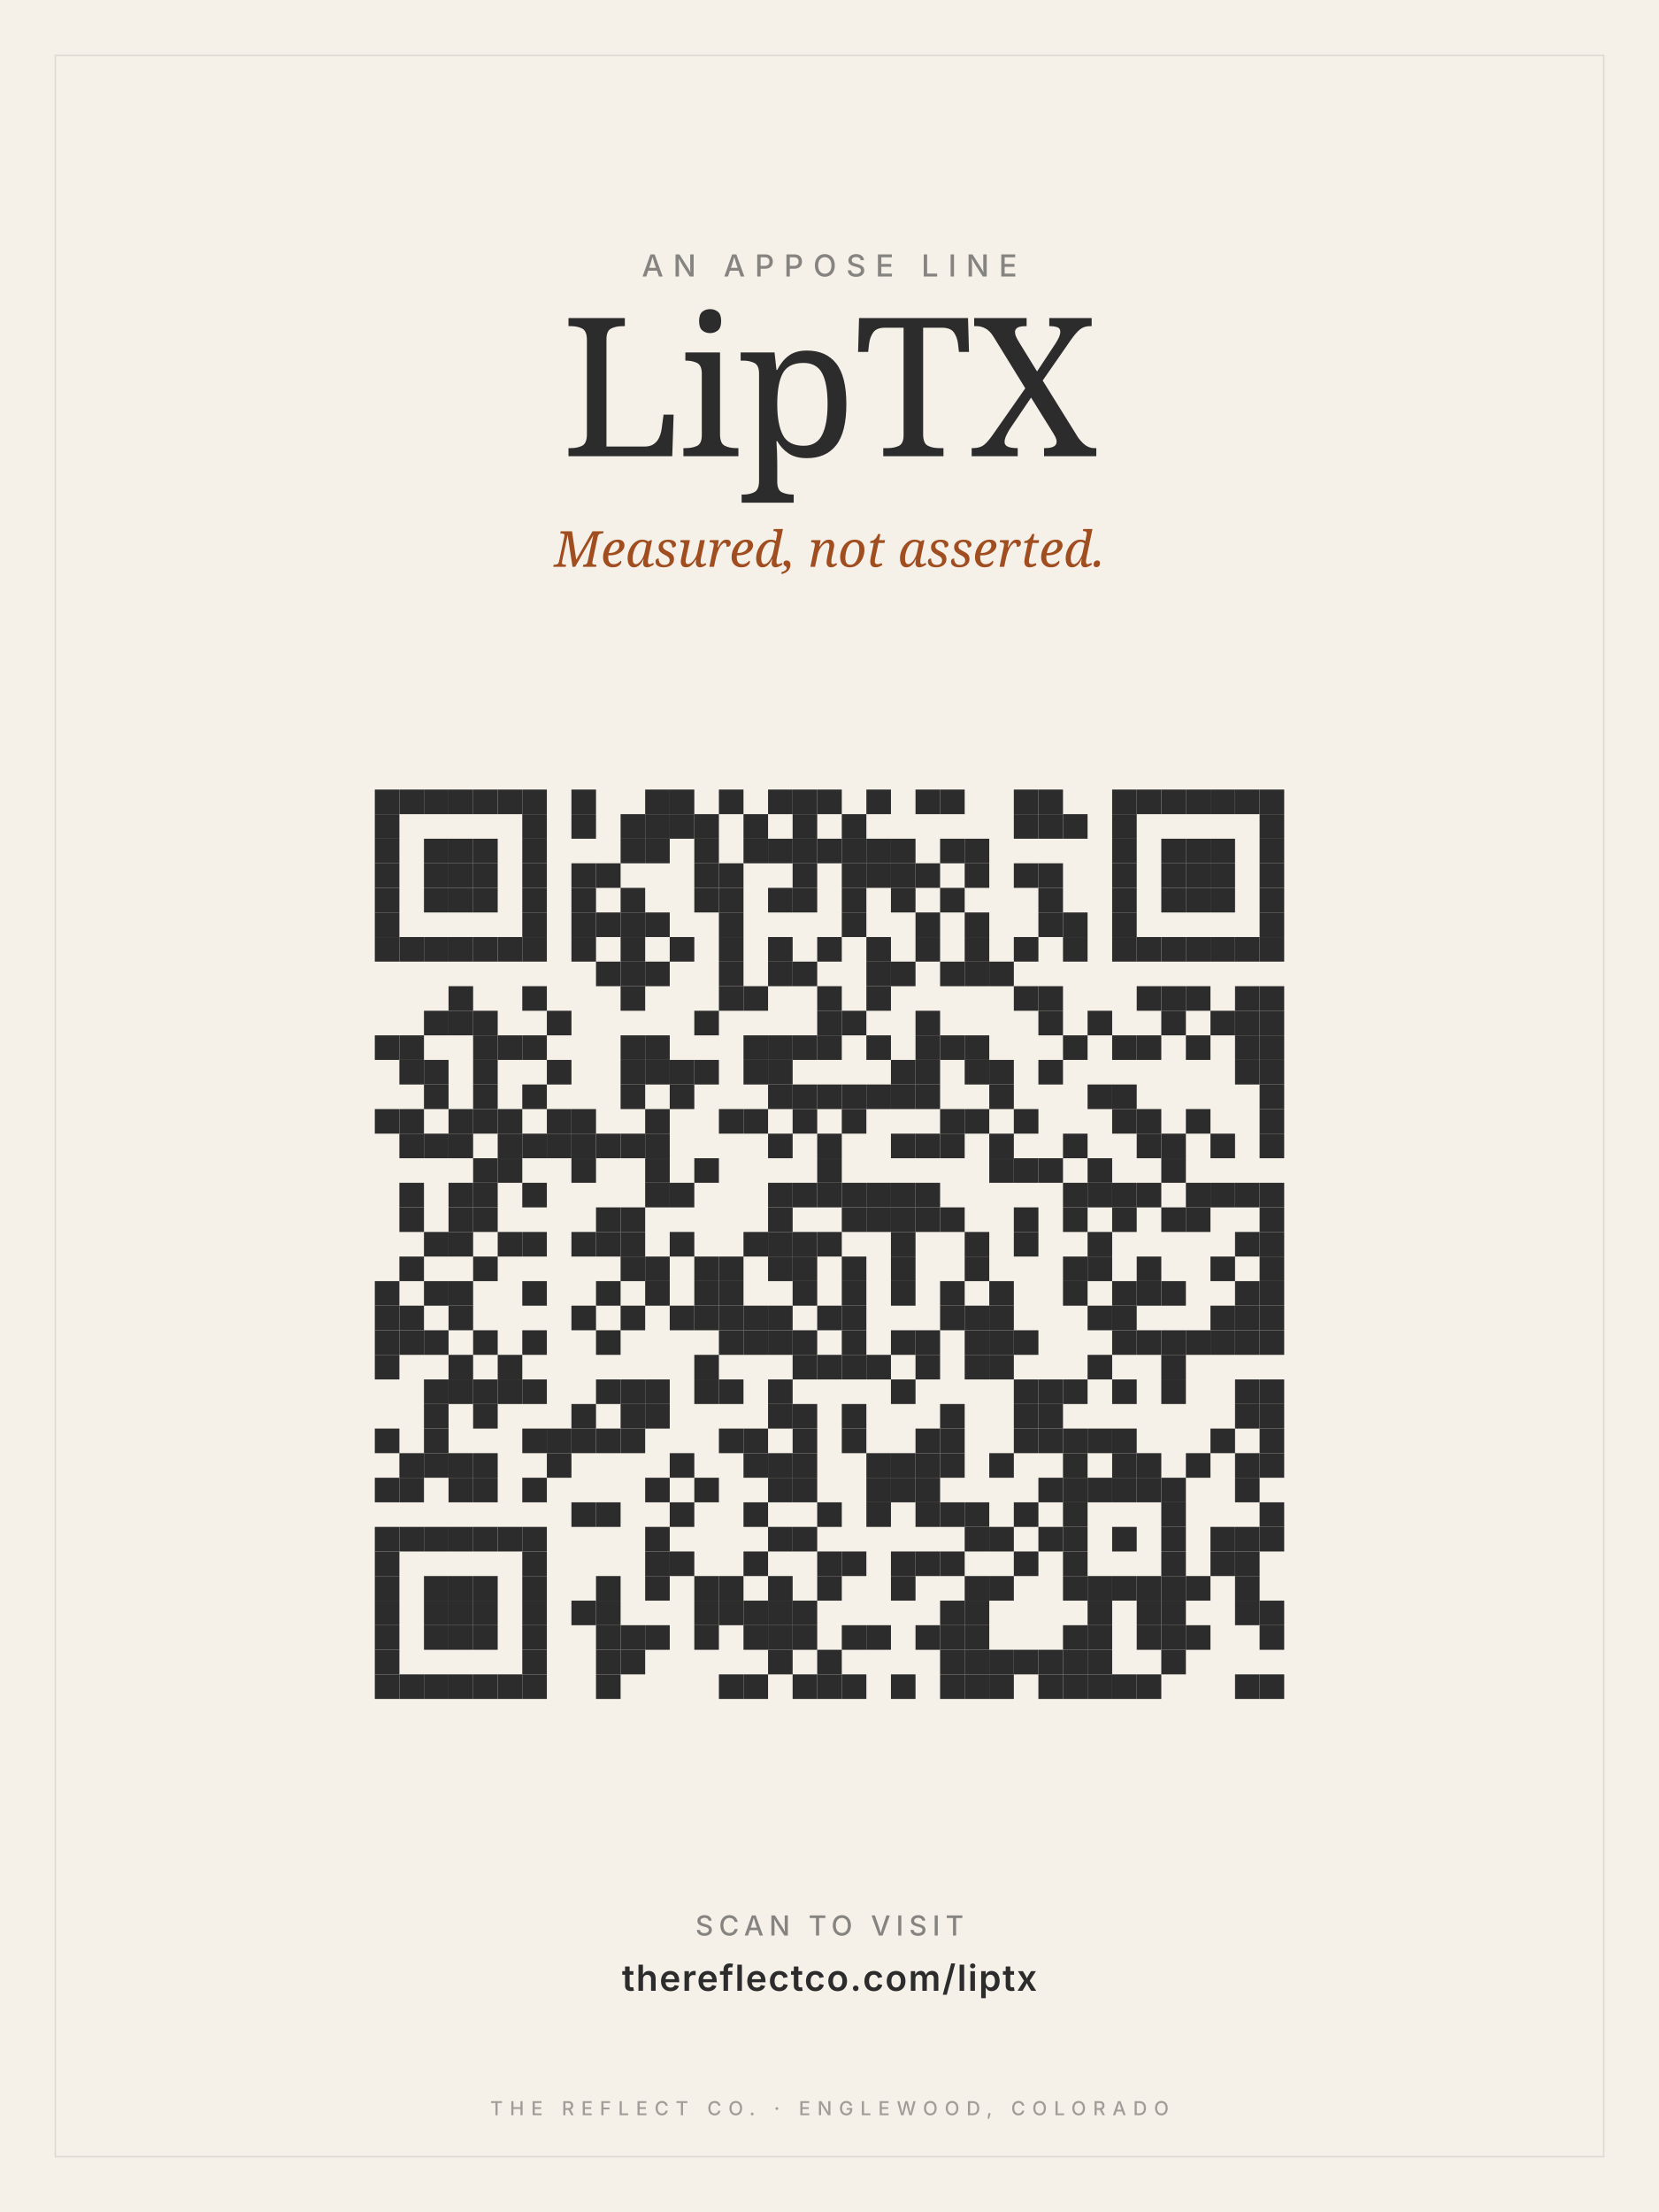
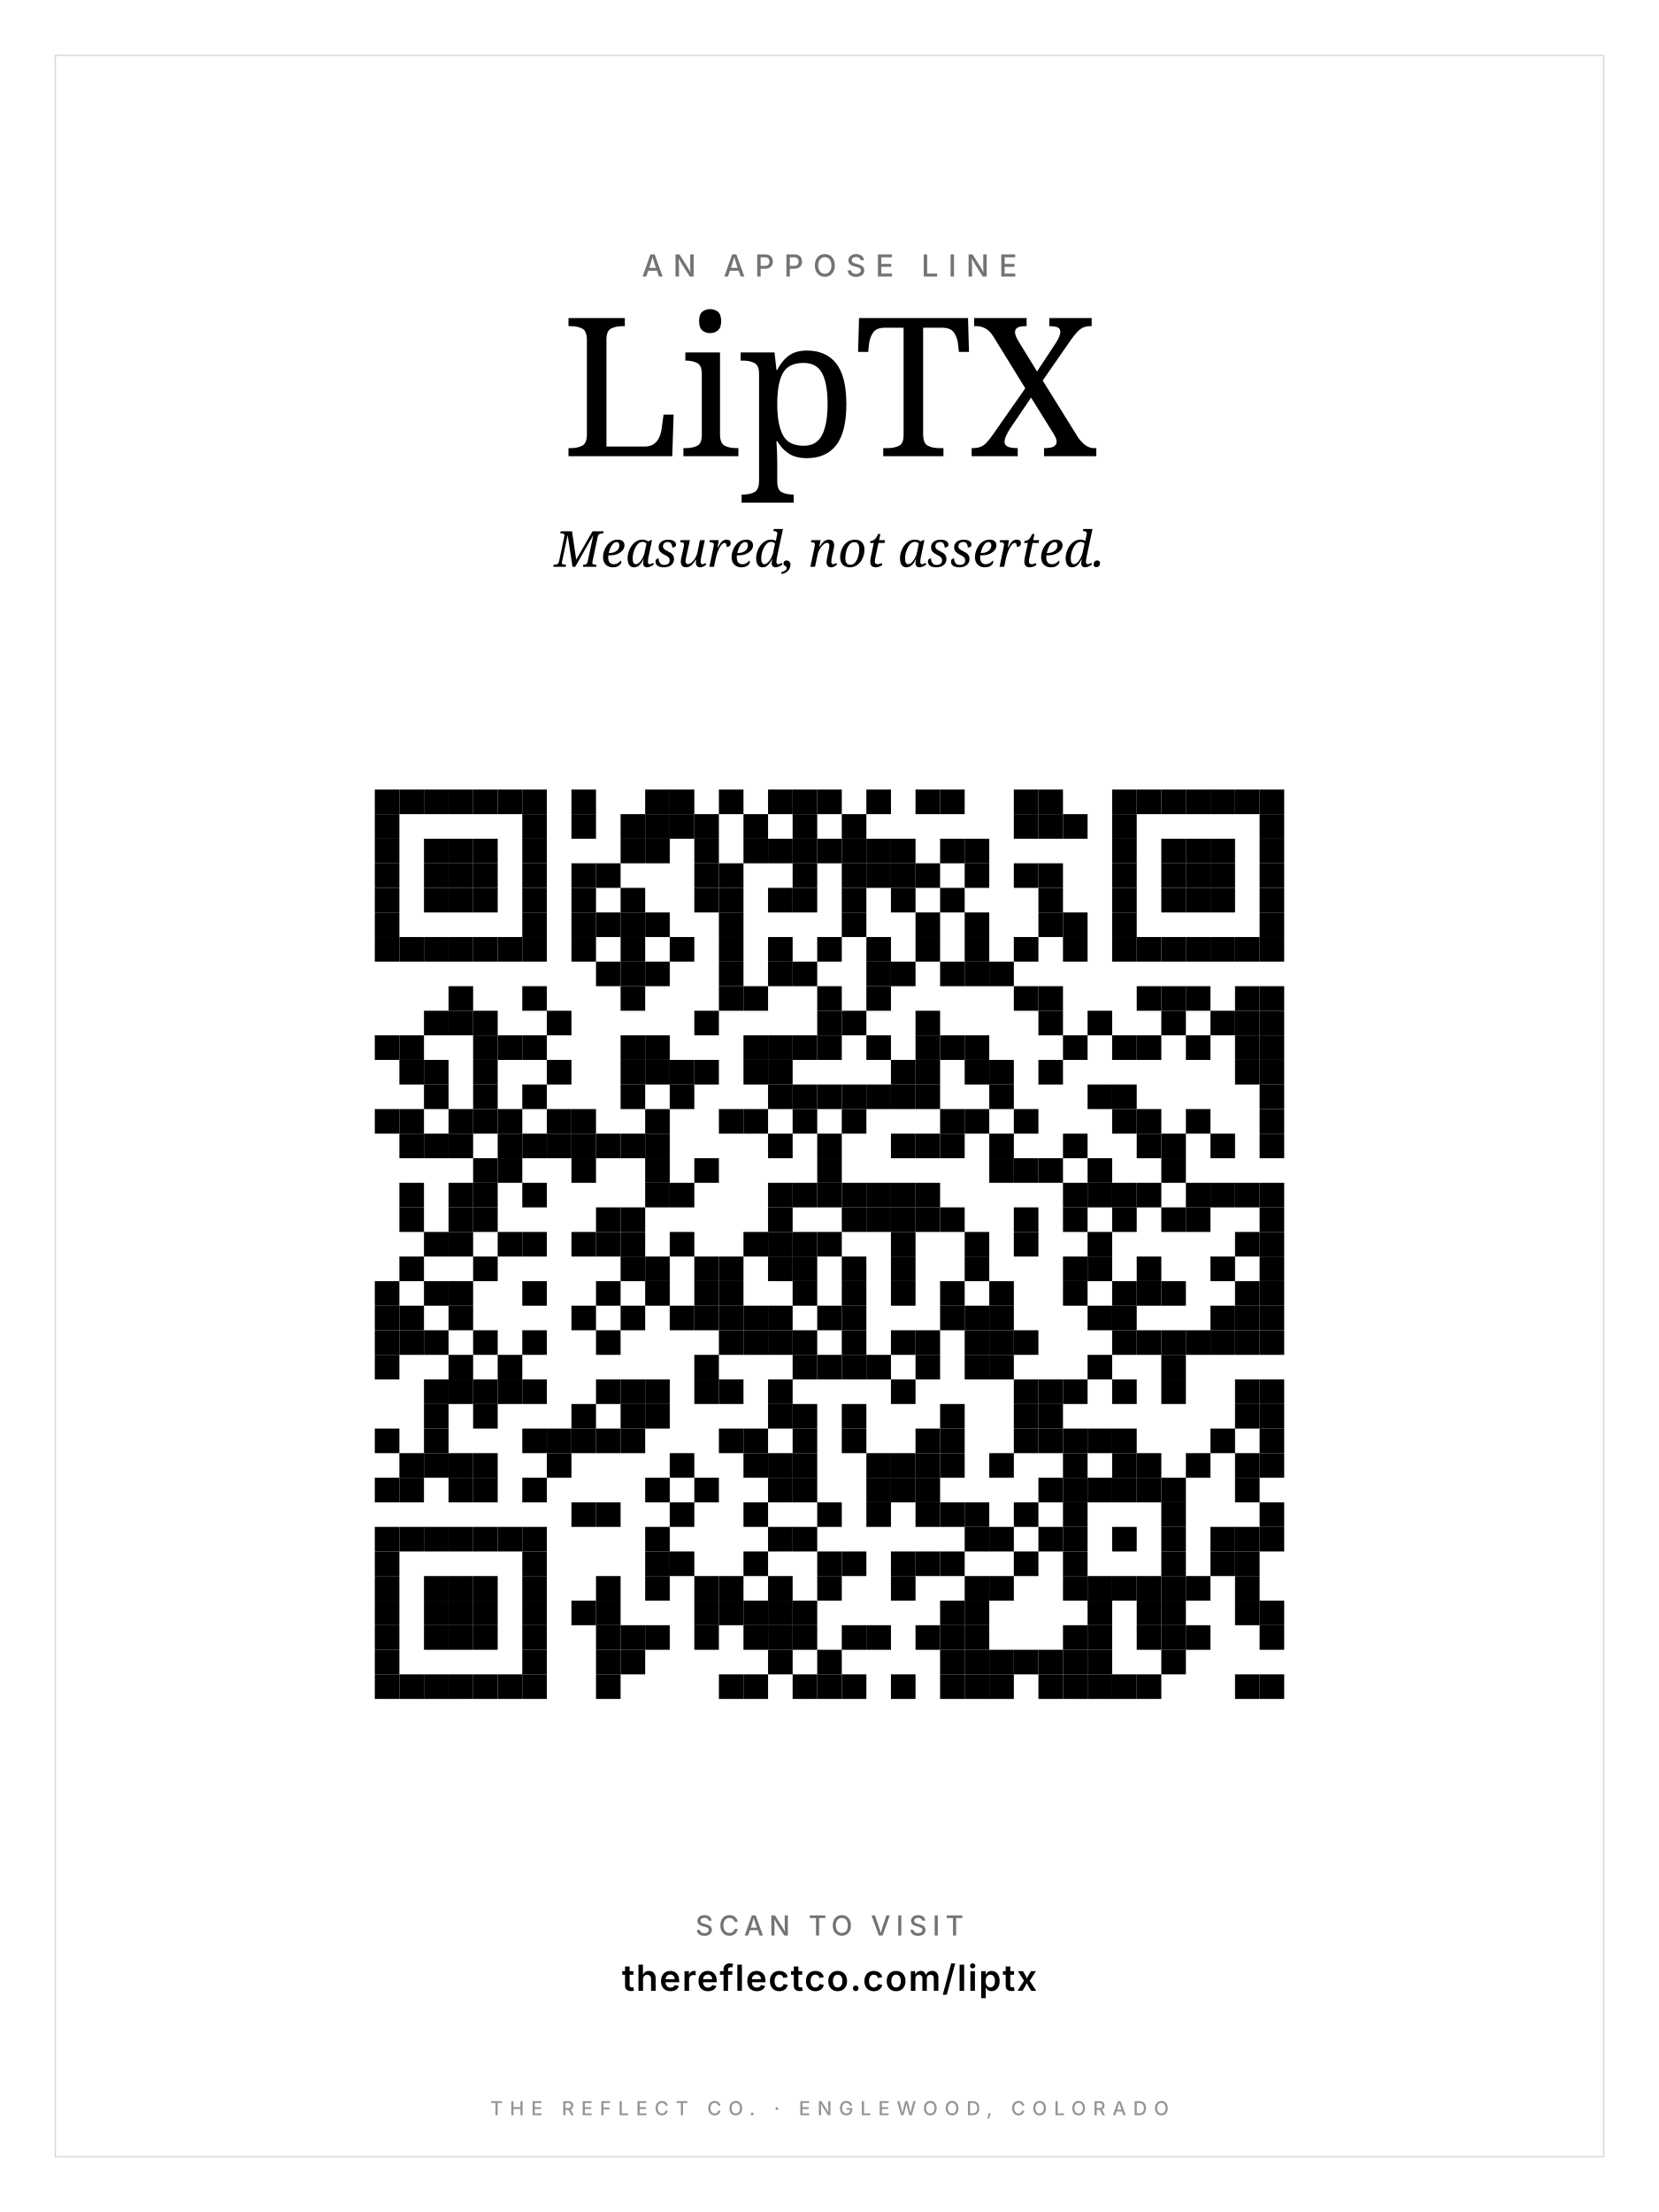
<svg xmlns="http://www.w3.org/2000/svg" viewBox="0 0 1200 1600" width="1200" height="1600">
-   <rect width="1200" height="1600" fill="#f5f0e8" />
-   <rect x="40" y="40" width="1120" height="1520" fill="none" stroke="rgba(44,44,44,0.12)" stroke-width="1" />
-   <text x="600" y="200" fill="rgba(44,44,44,0.55)" font-family="Inter, Helvetica, Arial, sans-serif" font-size="22" font-weight="500" letter-spacing="7" text-anchor="middle">
+   <rect width="1200" height="1600" fill="#ffffff" />
+   <rect x="40" y="40" width="1120" height="1520" fill="none" stroke="rgba(0,0,0,0.15)" stroke-width="1" />
+   <text x="600" y="200" fill="rgba(0,0,0,0.55)" font-family="Inter, Helvetica, Arial, sans-serif" font-size="22" font-weight="500" letter-spacing="7" text-anchor="middle">
    AN APPOSE LINE
  </text>
-   <text x="600" y="330" fill="#2c2c2c" font-family="Cormorant Garamond, Georgia, serif" font-size="140" font-weight="500" letter-spacing="-2" text-anchor="middle">
+   <text x="600" y="330" fill="#000000" font-family="Cormorant Garamond, Georgia, serif" font-size="140" font-weight="500" letter-spacing="-2" text-anchor="middle">
    LipTX
  </text>
-   <text x="600" y="410" fill="#a04d20" font-family="Cormorant Garamond, Georgia, serif" font-size="36" font-style="italic" text-anchor="middle">
+   <text x="600" y="410" fill="#000000" font-family="Cormorant Garamond, Georgia, serif" font-size="36" font-style="italic" text-anchor="middle">
    Measured, not asserted.
  </text>
-   <rect x="200" y="500" width="800" height="800" fill="#f5f0e8" />
-   <g fill="#2c2c2c">
+   <rect x="200" y="500" width="800" height="800" fill="#ffffff" />
+   <g fill="#000000">
    <rect x="271.11" y="571.11" width="17.78" height="17.78" />
    <rect x="288.89" y="571.11" width="17.78" height="17.78" />
    <rect x="306.67" y="571.11" width="17.78" height="17.78" />
    <rect x="324.44" y="571.11" width="17.78" height="17.78" />
    <rect x="342.22" y="571.11" width="17.78" height="17.78" />
    <rect x="360.00" y="571.11" width="17.78" height="17.78" />
    <rect x="377.78" y="571.11" width="17.78" height="17.78" />
    <rect x="413.33" y="571.11" width="17.78" height="17.78" />
    <rect x="466.67" y="571.11" width="17.78" height="17.78" />
    <rect x="484.44" y="571.11" width="17.78" height="17.78" />
    <rect x="520.00" y="571.11" width="17.78" height="17.78" />
    <rect x="555.56" y="571.11" width="17.78" height="17.78" />
    <rect x="573.33" y="571.11" width="17.78" height="17.78" />
    <rect x="591.11" y="571.11" width="17.78" height="17.78" />
    <rect x="626.67" y="571.11" width="17.78" height="17.78" />
    <rect x="662.22" y="571.11" width="17.78" height="17.78" />
    <rect x="680.00" y="571.11" width="17.78" height="17.78" />
    <rect x="733.33" y="571.11" width="17.78" height="17.78" />
    <rect x="751.11" y="571.11" width="17.78" height="17.78" />
    <rect x="804.44" y="571.11" width="17.78" height="17.78" />
    <rect x="822.22" y="571.11" width="17.78" height="17.78" />
    <rect x="840.00" y="571.11" width="17.78" height="17.78" />
    <rect x="857.78" y="571.11" width="17.78" height="17.78" />
    <rect x="875.56" y="571.11" width="17.78" height="17.78" />
    <rect x="893.33" y="571.11" width="17.78" height="17.78" />
    <rect x="911.11" y="571.11" width="17.78" height="17.78" />
    <rect x="271.11" y="588.89" width="17.78" height="17.78" />
    <rect x="377.78" y="588.89" width="17.78" height="17.78" />
    <rect x="413.33" y="588.89" width="17.78" height="17.78" />
    <rect x="448.89" y="588.89" width="17.78" height="17.78" />
    <rect x="466.67" y="588.89" width="17.78" height="17.78" />
    <rect x="484.44" y="588.89" width="17.78" height="17.78" />
    <rect x="502.22" y="588.89" width="17.78" height="17.78" />
    <rect x="537.78" y="588.89" width="17.78" height="17.78" />
    <rect x="573.33" y="588.89" width="17.78" height="17.78" />
    <rect x="608.89" y="588.89" width="17.78" height="17.78" />
    <rect x="733.33" y="588.89" width="17.78" height="17.78" />
    <rect x="751.11" y="588.89" width="17.78" height="17.78" />
    <rect x="768.89" y="588.89" width="17.78" height="17.78" />
    <rect x="804.44" y="588.89" width="17.78" height="17.78" />
    <rect x="911.11" y="588.89" width="17.78" height="17.78" />
    <rect x="271.11" y="606.67" width="17.78" height="17.78" />
    <rect x="306.67" y="606.67" width="17.78" height="17.78" />
    <rect x="324.44" y="606.67" width="17.78" height="17.78" />
    <rect x="342.22" y="606.67" width="17.78" height="17.78" />
    <rect x="377.78" y="606.67" width="17.78" height="17.78" />
    <rect x="448.89" y="606.67" width="17.78" height="17.78" />
    <rect x="466.67" y="606.67" width="17.78" height="17.78" />
    <rect x="502.22" y="606.67" width="17.78" height="17.78" />
    <rect x="537.78" y="606.67" width="17.78" height="17.78" />
    <rect x="555.56" y="606.67" width="17.78" height="17.78" />
    <rect x="573.33" y="606.67" width="17.78" height="17.78" />
    <rect x="591.11" y="606.67" width="17.78" height="17.78" />
    <rect x="608.89" y="606.67" width="17.78" height="17.78" />
    <rect x="626.67" y="606.67" width="17.78" height="17.78" />
    <rect x="644.44" y="606.67" width="17.78" height="17.78" />
    <rect x="680.00" y="606.67" width="17.78" height="17.78" />
    <rect x="697.78" y="606.67" width="17.78" height="17.78" />
    <rect x="804.44" y="606.67" width="17.78" height="17.78" />
    <rect x="840.00" y="606.67" width="17.78" height="17.78" />
    <rect x="857.78" y="606.67" width="17.78" height="17.78" />
    <rect x="875.56" y="606.67" width="17.78" height="17.78" />
    <rect x="911.11" y="606.67" width="17.78" height="17.78" />
    <rect x="271.11" y="624.44" width="17.78" height="17.78" />
    <rect x="306.67" y="624.44" width="17.78" height="17.78" />
    <rect x="324.44" y="624.44" width="17.78" height="17.78" />
    <rect x="342.22" y="624.44" width="17.78" height="17.78" />
    <rect x="377.78" y="624.44" width="17.78" height="17.78" />
    <rect x="413.33" y="624.44" width="17.78" height="17.78" />
    <rect x="431.11" y="624.44" width="17.78" height="17.78" />
    <rect x="502.22" y="624.44" width="17.78" height="17.78" />
    <rect x="520.00" y="624.44" width="17.78" height="17.78" />
    <rect x="573.33" y="624.44" width="17.78" height="17.78" />
    <rect x="608.89" y="624.44" width="17.78" height="17.78" />
    <rect x="626.67" y="624.44" width="17.78" height="17.78" />
    <rect x="644.44" y="624.44" width="17.78" height="17.78" />
    <rect x="662.22" y="624.44" width="17.78" height="17.78" />
    <rect x="697.78" y="624.44" width="17.78" height="17.78" />
    <rect x="733.33" y="624.44" width="17.78" height="17.78" />
    <rect x="751.11" y="624.44" width="17.78" height="17.78" />
    <rect x="804.44" y="624.44" width="17.78" height="17.78" />
    <rect x="840.00" y="624.44" width="17.78" height="17.78" />
    <rect x="857.78" y="624.44" width="17.78" height="17.78" />
    <rect x="875.56" y="624.44" width="17.78" height="17.78" />
    <rect x="911.11" y="624.44" width="17.78" height="17.78" />
    <rect x="271.11" y="642.22" width="17.78" height="17.78" />
    <rect x="306.67" y="642.22" width="17.78" height="17.78" />
    <rect x="324.44" y="642.22" width="17.78" height="17.78" />
    <rect x="342.22" y="642.22" width="17.78" height="17.78" />
    <rect x="377.78" y="642.22" width="17.78" height="17.78" />
    <rect x="413.33" y="642.22" width="17.78" height="17.78" />
    <rect x="448.89" y="642.22" width="17.78" height="17.78" />
    <rect x="502.22" y="642.22" width="17.78" height="17.78" />
    <rect x="520.00" y="642.22" width="17.78" height="17.78" />
    <rect x="555.56" y="642.22" width="17.78" height="17.78" />
    <rect x="573.33" y="642.22" width="17.78" height="17.78" />
    <rect x="608.89" y="642.22" width="17.78" height="17.78" />
    <rect x="644.44" y="642.22" width="17.78" height="17.78" />
    <rect x="680.00" y="642.22" width="17.78" height="17.78" />
    <rect x="751.11" y="642.22" width="17.78" height="17.78" />
    <rect x="804.44" y="642.22" width="17.78" height="17.78" />
    <rect x="840.00" y="642.22" width="17.78" height="17.78" />
    <rect x="857.78" y="642.22" width="17.78" height="17.78" />
    <rect x="875.56" y="642.22" width="17.78" height="17.78" />
    <rect x="911.11" y="642.22" width="17.78" height="17.78" />
    <rect x="271.11" y="660.00" width="17.78" height="17.78" />
    <rect x="377.78" y="660.00" width="17.78" height="17.78" />
    <rect x="413.33" y="660.00" width="17.78" height="17.78" />
    <rect x="431.11" y="660.00" width="17.78" height="17.78" />
    <rect x="448.89" y="660.00" width="17.78" height="17.78" />
    <rect x="466.67" y="660.00" width="17.78" height="17.78" />
    <rect x="520.00" y="660.00" width="17.78" height="17.78" />
    <rect x="608.89" y="660.00" width="17.78" height="17.78" />
    <rect x="662.22" y="660.00" width="17.78" height="17.78" />
    <rect x="697.78" y="660.00" width="17.78" height="17.78" />
    <rect x="751.11" y="660.00" width="17.78" height="17.78" />
    <rect x="768.89" y="660.00" width="17.78" height="17.78" />
    <rect x="804.44" y="660.00" width="17.78" height="17.78" />
    <rect x="911.11" y="660.00" width="17.78" height="17.78" />
    <rect x="271.11" y="677.78" width="17.78" height="17.78" />
    <rect x="288.89" y="677.78" width="17.78" height="17.78" />
    <rect x="306.67" y="677.78" width="17.78" height="17.78" />
    <rect x="324.44" y="677.78" width="17.78" height="17.78" />
    <rect x="342.22" y="677.78" width="17.78" height="17.78" />
    <rect x="360.00" y="677.78" width="17.78" height="17.78" />
    <rect x="377.78" y="677.78" width="17.78" height="17.78" />
    <rect x="413.33" y="677.78" width="17.78" height="17.78" />
    <rect x="448.89" y="677.78" width="17.78" height="17.78" />
    <rect x="484.44" y="677.78" width="17.78" height="17.78" />
    <rect x="520.00" y="677.78" width="17.78" height="17.78" />
    <rect x="555.56" y="677.78" width="17.78" height="17.78" />
    <rect x="591.11" y="677.78" width="17.78" height="17.78" />
    <rect x="626.67" y="677.78" width="17.78" height="17.78" />
    <rect x="662.22" y="677.78" width="17.78" height="17.78" />
    <rect x="697.78" y="677.78" width="17.78" height="17.78" />
    <rect x="733.33" y="677.78" width="17.78" height="17.78" />
    <rect x="768.89" y="677.78" width="17.78" height="17.78" />
    <rect x="804.44" y="677.78" width="17.78" height="17.78" />
    <rect x="822.22" y="677.78" width="17.78" height="17.78" />
    <rect x="840.00" y="677.78" width="17.78" height="17.78" />
    <rect x="857.78" y="677.78" width="17.78" height="17.78" />
    <rect x="875.56" y="677.78" width="17.78" height="17.78" />
    <rect x="893.33" y="677.78" width="17.78" height="17.78" />
    <rect x="911.11" y="677.78" width="17.78" height="17.78" />
    <rect x="431.11" y="695.56" width="17.78" height="17.78" />
    <rect x="448.89" y="695.56" width="17.78" height="17.78" />
    <rect x="466.67" y="695.56" width="17.78" height="17.78" />
    <rect x="520.00" y="695.56" width="17.78" height="17.78" />
    <rect x="555.56" y="695.56" width="17.78" height="17.78" />
    <rect x="573.33" y="695.56" width="17.78" height="17.78" />
    <rect x="626.67" y="695.56" width="17.78" height="17.78" />
    <rect x="644.44" y="695.56" width="17.78" height="17.78" />
    <rect x="680.00" y="695.56" width="17.78" height="17.78" />
    <rect x="697.78" y="695.56" width="17.78" height="17.78" />
    <rect x="715.56" y="695.56" width="17.78" height="17.78" />
    <rect x="324.44" y="713.33" width="17.78" height="17.78" />
    <rect x="377.78" y="713.33" width="17.78" height="17.78" />
    <rect x="448.89" y="713.33" width="17.78" height="17.78" />
    <rect x="520.00" y="713.33" width="17.78" height="17.78" />
    <rect x="537.78" y="713.33" width="17.78" height="17.78" />
    <rect x="591.11" y="713.33" width="17.78" height="17.78" />
    <rect x="626.67" y="713.33" width="17.78" height="17.78" />
    <rect x="733.33" y="713.33" width="17.78" height="17.78" />
    <rect x="751.11" y="713.33" width="17.78" height="17.78" />
    <rect x="822.22" y="713.33" width="17.78" height="17.78" />
    <rect x="840.00" y="713.33" width="17.78" height="17.78" />
    <rect x="857.78" y="713.33" width="17.78" height="17.78" />
    <rect x="893.33" y="713.33" width="17.78" height="17.78" />
    <rect x="911.11" y="713.33" width="17.78" height="17.78" />
    <rect x="306.67" y="731.11" width="17.78" height="17.78" />
    <rect x="324.44" y="731.11" width="17.78" height="17.78" />
    <rect x="342.22" y="731.11" width="17.78" height="17.78" />
    <rect x="395.56" y="731.11" width="17.78" height="17.78" />
    <rect x="502.22" y="731.11" width="17.78" height="17.78" />
    <rect x="591.11" y="731.11" width="17.78" height="17.78" />
    <rect x="608.89" y="731.11" width="17.78" height="17.78" />
    <rect x="662.22" y="731.11" width="17.78" height="17.78" />
    <rect x="751.11" y="731.11" width="17.78" height="17.78" />
    <rect x="786.67" y="731.11" width="17.78" height="17.78" />
    <rect x="840.00" y="731.11" width="17.78" height="17.78" />
    <rect x="875.56" y="731.11" width="17.78" height="17.78" />
    <rect x="893.33" y="731.11" width="17.78" height="17.78" />
    <rect x="911.11" y="731.11" width="17.78" height="17.78" />
    <rect x="271.11" y="748.89" width="17.78" height="17.78" />
    <rect x="288.89" y="748.89" width="17.78" height="17.78" />
    <rect x="342.22" y="748.89" width="17.78" height="17.78" />
    <rect x="360.00" y="748.89" width="17.78" height="17.78" />
    <rect x="377.78" y="748.89" width="17.78" height="17.78" />
    <rect x="448.89" y="748.89" width="17.78" height="17.78" />
    <rect x="466.67" y="748.89" width="17.78" height="17.78" />
    <rect x="537.78" y="748.89" width="17.78" height="17.78" />
    <rect x="555.56" y="748.89" width="17.78" height="17.78" />
    <rect x="573.33" y="748.89" width="17.78" height="17.78" />
    <rect x="591.11" y="748.89" width="17.78" height="17.78" />
    <rect x="626.67" y="748.89" width="17.78" height="17.78" />
    <rect x="662.22" y="748.89" width="17.78" height="17.78" />
    <rect x="680.00" y="748.89" width="17.78" height="17.78" />
    <rect x="697.78" y="748.89" width="17.78" height="17.78" />
    <rect x="768.89" y="748.89" width="17.78" height="17.78" />
    <rect x="804.44" y="748.89" width="17.78" height="17.78" />
    <rect x="822.22" y="748.89" width="17.78" height="17.78" />
    <rect x="857.78" y="748.89" width="17.78" height="17.78" />
    <rect x="893.33" y="748.89" width="17.78" height="17.78" />
    <rect x="911.11" y="748.89" width="17.78" height="17.78" />
    <rect x="288.89" y="766.67" width="17.78" height="17.78" />
    <rect x="306.67" y="766.67" width="17.78" height="17.78" />
    <rect x="342.22" y="766.67" width="17.78" height="17.78" />
    <rect x="395.56" y="766.67" width="17.78" height="17.78" />
    <rect x="448.89" y="766.67" width="17.78" height="17.78" />
    <rect x="466.67" y="766.67" width="17.78" height="17.78" />
    <rect x="484.44" y="766.67" width="17.78" height="17.78" />
    <rect x="502.22" y="766.67" width="17.78" height="17.78" />
    <rect x="537.78" y="766.67" width="17.78" height="17.78" />
    <rect x="555.56" y="766.67" width="17.78" height="17.78" />
    <rect x="644.44" y="766.67" width="17.78" height="17.78" />
    <rect x="662.22" y="766.67" width="17.78" height="17.78" />
    <rect x="697.78" y="766.67" width="17.78" height="17.78" />
    <rect x="715.56" y="766.67" width="17.78" height="17.78" />
    <rect x="751.11" y="766.67" width="17.78" height="17.78" />
    <rect x="893.33" y="766.67" width="17.78" height="17.78" />
    <rect x="911.11" y="766.67" width="17.78" height="17.78" />
    <rect x="306.67" y="784.44" width="17.78" height="17.78" />
    <rect x="342.22" y="784.44" width="17.78" height="17.78" />
    <rect x="377.78" y="784.44" width="17.78" height="17.78" />
    <rect x="448.89" y="784.44" width="17.78" height="17.78" />
    <rect x="484.44" y="784.44" width="17.78" height="17.78" />
    <rect x="555.56" y="784.44" width="17.78" height="17.78" />
    <rect x="573.33" y="784.44" width="17.78" height="17.78" />
    <rect x="591.11" y="784.44" width="17.78" height="17.78" />
    <rect x="608.89" y="784.44" width="17.78" height="17.78" />
    <rect x="626.67" y="784.44" width="17.78" height="17.78" />
    <rect x="644.44" y="784.44" width="17.78" height="17.78" />
    <rect x="662.22" y="784.44" width="17.78" height="17.78" />
    <rect x="715.56" y="784.44" width="17.78" height="17.78" />
    <rect x="786.67" y="784.44" width="17.78" height="17.78" />
    <rect x="804.44" y="784.44" width="17.78" height="17.78" />
    <rect x="911.11" y="784.44" width="17.78" height="17.78" />
    <rect x="271.11" y="802.22" width="17.78" height="17.78" />
    <rect x="288.89" y="802.22" width="17.78" height="17.78" />
    <rect x="324.44" y="802.22" width="17.78" height="17.78" />
    <rect x="342.22" y="802.22" width="17.78" height="17.78" />
    <rect x="360.00" y="802.22" width="17.78" height="17.78" />
    <rect x="395.56" y="802.22" width="17.78" height="17.78" />
    <rect x="413.33" y="802.22" width="17.78" height="17.78" />
    <rect x="466.67" y="802.22" width="17.78" height="17.78" />
    <rect x="520.00" y="802.22" width="17.78" height="17.78" />
    <rect x="537.78" y="802.22" width="17.78" height="17.78" />
    <rect x="573.33" y="802.22" width="17.78" height="17.78" />
    <rect x="608.89" y="802.22" width="17.78" height="17.78" />
    <rect x="680.00" y="802.22" width="17.78" height="17.78" />
    <rect x="697.78" y="802.22" width="17.78" height="17.78" />
    <rect x="733.33" y="802.22" width="17.78" height="17.78" />
    <rect x="804.44" y="802.22" width="17.78" height="17.78" />
    <rect x="822.22" y="802.22" width="17.78" height="17.78" />
    <rect x="857.78" y="802.22" width="17.78" height="17.78" />
    <rect x="911.11" y="802.22" width="17.78" height="17.78" />
    <rect x="288.89" y="820.00" width="17.78" height="17.78" />
    <rect x="306.67" y="820.00" width="17.78" height="17.78" />
    <rect x="324.44" y="820.00" width="17.78" height="17.78" />
    <rect x="360.00" y="820.00" width="17.78" height="17.78" />
    <rect x="377.78" y="820.00" width="17.78" height="17.78" />
    <rect x="395.56" y="820.00" width="17.78" height="17.78" />
    <rect x="413.33" y="820.00" width="17.78" height="17.78" />
    <rect x="431.11" y="820.00" width="17.78" height="17.78" />
    <rect x="448.89" y="820.00" width="17.78" height="17.78" />
    <rect x="466.67" y="820.00" width="17.78" height="17.78" />
    <rect x="555.56" y="820.00" width="17.78" height="17.78" />
    <rect x="591.11" y="820.00" width="17.78" height="17.78" />
    <rect x="644.44" y="820.00" width="17.78" height="17.78" />
    <rect x="662.22" y="820.00" width="17.78" height="17.78" />
    <rect x="680.00" y="820.00" width="17.78" height="17.78" />
    <rect x="715.56" y="820.00" width="17.78" height="17.78" />
    <rect x="768.89" y="820.00" width="17.78" height="17.78" />
    <rect x="822.22" y="820.00" width="17.78" height="17.78" />
    <rect x="840.00" y="820.00" width="17.78" height="17.78" />
    <rect x="875.56" y="820.00" width="17.78" height="17.78" />
    <rect x="911.11" y="820.00" width="17.78" height="17.78" />
    <rect x="342.22" y="837.78" width="17.78" height="17.78" />
    <rect x="360.00" y="837.78" width="17.78" height="17.78" />
    <rect x="413.33" y="837.78" width="17.78" height="17.78" />
    <rect x="466.67" y="837.78" width="17.78" height="17.78" />
    <rect x="502.22" y="837.78" width="17.78" height="17.78" />
    <rect x="591.11" y="837.78" width="17.78" height="17.78" />
    <rect x="715.56" y="837.78" width="17.78" height="17.78" />
    <rect x="733.33" y="837.78" width="17.78" height="17.78" />
    <rect x="751.11" y="837.78" width="17.78" height="17.78" />
    <rect x="786.67" y="837.78" width="17.78" height="17.78" />
    <rect x="840.00" y="837.78" width="17.78" height="17.78" />
    <rect x="288.89" y="855.56" width="17.78" height="17.78" />
    <rect x="324.44" y="855.56" width="17.78" height="17.78" />
    <rect x="342.22" y="855.56" width="17.78" height="17.78" />
    <rect x="377.78" y="855.56" width="17.78" height="17.78" />
    <rect x="466.67" y="855.56" width="17.78" height="17.78" />
    <rect x="484.44" y="855.56" width="17.78" height="17.78" />
    <rect x="555.56" y="855.56" width="17.78" height="17.78" />
    <rect x="573.33" y="855.56" width="17.78" height="17.78" />
    <rect x="591.11" y="855.56" width="17.78" height="17.78" />
    <rect x="608.89" y="855.56" width="17.78" height="17.78" />
    <rect x="626.67" y="855.56" width="17.78" height="17.78" />
    <rect x="644.44" y="855.56" width="17.78" height="17.78" />
    <rect x="662.22" y="855.56" width="17.78" height="17.78" />
    <rect x="768.89" y="855.56" width="17.78" height="17.78" />
    <rect x="786.67" y="855.56" width="17.78" height="17.78" />
    <rect x="804.44" y="855.56" width="17.78" height="17.78" />
    <rect x="822.22" y="855.56" width="17.78" height="17.78" />
    <rect x="857.78" y="855.56" width="17.78" height="17.78" />
    <rect x="875.56" y="855.56" width="17.78" height="17.78" />
    <rect x="893.33" y="855.56" width="17.78" height="17.78" />
    <rect x="911.11" y="855.56" width="17.78" height="17.78" />
    <rect x="288.89" y="873.33" width="17.78" height="17.78" />
    <rect x="324.44" y="873.33" width="17.78" height="17.78" />
    <rect x="342.22" y="873.33" width="17.78" height="17.78" />
    <rect x="431.11" y="873.33" width="17.78" height="17.78" />
    <rect x="448.89" y="873.33" width="17.78" height="17.78" />
    <rect x="555.56" y="873.33" width="17.78" height="17.78" />
    <rect x="608.89" y="873.33" width="17.78" height="17.78" />
    <rect x="626.67" y="873.33" width="17.78" height="17.78" />
    <rect x="644.44" y="873.33" width="17.78" height="17.78" />
    <rect x="662.22" y="873.33" width="17.78" height="17.78" />
    <rect x="680.00" y="873.33" width="17.78" height="17.78" />
    <rect x="733.33" y="873.33" width="17.78" height="17.78" />
    <rect x="768.89" y="873.33" width="17.78" height="17.78" />
    <rect x="804.44" y="873.33" width="17.78" height="17.78" />
    <rect x="840.00" y="873.33" width="17.78" height="17.78" />
    <rect x="857.78" y="873.33" width="17.78" height="17.78" />
    <rect x="911.11" y="873.33" width="17.78" height="17.78" />
    <rect x="306.67" y="891.11" width="17.78" height="17.78" />
    <rect x="324.44" y="891.11" width="17.78" height="17.78" />
    <rect x="360.00" y="891.11" width="17.78" height="17.78" />
    <rect x="377.78" y="891.11" width="17.78" height="17.78" />
    <rect x="413.33" y="891.11" width="17.78" height="17.78" />
    <rect x="431.11" y="891.11" width="17.78" height="17.78" />
    <rect x="448.89" y="891.11" width="17.78" height="17.78" />
    <rect x="484.44" y="891.11" width="17.78" height="17.78" />
    <rect x="537.78" y="891.11" width="17.78" height="17.78" />
    <rect x="555.56" y="891.11" width="17.78" height="17.78" />
    <rect x="573.33" y="891.11" width="17.78" height="17.78" />
    <rect x="591.11" y="891.11" width="17.78" height="17.78" />
    <rect x="644.44" y="891.11" width="17.78" height="17.78" />
    <rect x="697.78" y="891.11" width="17.78" height="17.78" />
    <rect x="733.33" y="891.11" width="17.78" height="17.78" />
    <rect x="786.67" y="891.11" width="17.78" height="17.78" />
    <rect x="893.33" y="891.11" width="17.78" height="17.78" />
    <rect x="911.11" y="891.11" width="17.78" height="17.78" />
    <rect x="288.89" y="908.89" width="17.78" height="17.78" />
    <rect x="342.22" y="908.89" width="17.78" height="17.78" />
    <rect x="448.89" y="908.89" width="17.78" height="17.78" />
    <rect x="466.67" y="908.89" width="17.78" height="17.78" />
    <rect x="502.22" y="908.89" width="17.78" height="17.78" />
    <rect x="520.00" y="908.89" width="17.78" height="17.78" />
    <rect x="555.56" y="908.89" width="17.78" height="17.78" />
    <rect x="573.33" y="908.89" width="17.78" height="17.78" />
    <rect x="608.89" y="908.89" width="17.78" height="17.78" />
    <rect x="644.44" y="908.89" width="17.78" height="17.78" />
    <rect x="697.78" y="908.89" width="17.78" height="17.78" />
    <rect x="768.89" y="908.89" width="17.78" height="17.78" />
    <rect x="786.67" y="908.89" width="17.78" height="17.78" />
    <rect x="822.22" y="908.89" width="17.78" height="17.78" />
    <rect x="875.56" y="908.89" width="17.78" height="17.78" />
    <rect x="911.11" y="908.89" width="17.78" height="17.78" />
    <rect x="271.11" y="926.67" width="17.78" height="17.78" />
    <rect x="306.67" y="926.67" width="17.78" height="17.78" />
    <rect x="324.44" y="926.67" width="17.78" height="17.78" />
    <rect x="377.78" y="926.67" width="17.78" height="17.78" />
    <rect x="431.11" y="926.67" width="17.78" height="17.78" />
    <rect x="466.67" y="926.67" width="17.78" height="17.78" />
    <rect x="502.22" y="926.67" width="17.78" height="17.78" />
    <rect x="520.00" y="926.67" width="17.78" height="17.78" />
    <rect x="573.33" y="926.67" width="17.78" height="17.78" />
    <rect x="608.89" y="926.67" width="17.78" height="17.78" />
    <rect x="644.44" y="926.67" width="17.78" height="17.78" />
    <rect x="680.00" y="926.67" width="17.78" height="17.78" />
    <rect x="715.56" y="926.67" width="17.78" height="17.78" />
    <rect x="768.89" y="926.67" width="17.78" height="17.78" />
    <rect x="804.44" y="926.67" width="17.78" height="17.78" />
    <rect x="822.22" y="926.67" width="17.78" height="17.78" />
    <rect x="840.00" y="926.67" width="17.78" height="17.78" />
    <rect x="893.33" y="926.67" width="17.78" height="17.78" />
    <rect x="911.11" y="926.67" width="17.78" height="17.78" />
    <rect x="271.11" y="944.44" width="17.78" height="17.78" />
    <rect x="288.89" y="944.44" width="17.78" height="17.78" />
    <rect x="324.44" y="944.44" width="17.78" height="17.78" />
    <rect x="413.33" y="944.44" width="17.78" height="17.78" />
    <rect x="448.89" y="944.44" width="17.78" height="17.78" />
    <rect x="484.44" y="944.44" width="17.78" height="17.78" />
    <rect x="502.22" y="944.44" width="17.78" height="17.78" />
    <rect x="520.00" y="944.44" width="17.78" height="17.78" />
    <rect x="537.78" y="944.44" width="17.78" height="17.78" />
    <rect x="555.56" y="944.44" width="17.78" height="17.78" />
    <rect x="591.11" y="944.44" width="17.78" height="17.78" />
    <rect x="608.89" y="944.44" width="17.78" height="17.78" />
    <rect x="680.00" y="944.44" width="17.78" height="17.78" />
    <rect x="697.78" y="944.44" width="17.78" height="17.78" />
    <rect x="715.56" y="944.44" width="17.78" height="17.78" />
    <rect x="786.67" y="944.44" width="17.78" height="17.78" />
    <rect x="804.44" y="944.44" width="17.78" height="17.78" />
    <rect x="875.56" y="944.44" width="17.78" height="17.78" />
    <rect x="893.33" y="944.44" width="17.78" height="17.78" />
    <rect x="911.11" y="944.44" width="17.78" height="17.78" />
    <rect x="271.11" y="962.22" width="17.78" height="17.78" />
    <rect x="288.89" y="962.22" width="17.78" height="17.78" />
    <rect x="306.67" y="962.22" width="17.78" height="17.78" />
    <rect x="342.22" y="962.22" width="17.78" height="17.78" />
    <rect x="377.78" y="962.22" width="17.78" height="17.78" />
    <rect x="431.11" y="962.22" width="17.78" height="17.78" />
    <rect x="520.00" y="962.22" width="17.78" height="17.78" />
    <rect x="537.78" y="962.22" width="17.78" height="17.78" />
    <rect x="555.56" y="962.22" width="17.78" height="17.78" />
    <rect x="573.33" y="962.22" width="17.78" height="17.78" />
    <rect x="608.89" y="962.22" width="17.78" height="17.78" />
    <rect x="644.44" y="962.22" width="17.78" height="17.78" />
    <rect x="662.22" y="962.22" width="17.78" height="17.78" />
    <rect x="697.78" y="962.22" width="17.78" height="17.78" />
    <rect x="715.56" y="962.22" width="17.78" height="17.78" />
    <rect x="733.33" y="962.22" width="17.78" height="17.78" />
    <rect x="804.44" y="962.22" width="17.78" height="17.78" />
    <rect x="822.22" y="962.22" width="17.78" height="17.78" />
    <rect x="840.00" y="962.22" width="17.78" height="17.78" />
    <rect x="857.78" y="962.22" width="17.78" height="17.78" />
    <rect x="875.56" y="962.22" width="17.78" height="17.78" />
    <rect x="893.33" y="962.22" width="17.78" height="17.78" />
    <rect x="911.11" y="962.22" width="17.78" height="17.78" />
    <rect x="271.11" y="980.00" width="17.78" height="17.78" />
    <rect x="324.44" y="980.00" width="17.78" height="17.78" />
    <rect x="360.00" y="980.00" width="17.78" height="17.78" />
    <rect x="502.22" y="980.00" width="17.78" height="17.78" />
    <rect x="573.33" y="980.00" width="17.78" height="17.78" />
    <rect x="591.11" y="980.00" width="17.78" height="17.78" />
    <rect x="608.89" y="980.00" width="17.78" height="17.78" />
    <rect x="626.67" y="980.00" width="17.78" height="17.78" />
    <rect x="662.22" y="980.00" width="17.78" height="17.78" />
    <rect x="697.78" y="980.00" width="17.78" height="17.78" />
    <rect x="715.56" y="980.00" width="17.78" height="17.78" />
    <rect x="786.67" y="980.00" width="17.78" height="17.78" />
    <rect x="840.00" y="980.00" width="17.78" height="17.78" />
    <rect x="306.67" y="997.78" width="17.78" height="17.78" />
    <rect x="324.44" y="997.78" width="17.78" height="17.78" />
    <rect x="342.22" y="997.78" width="17.78" height="17.78" />
    <rect x="360.00" y="997.78" width="17.78" height="17.78" />
    <rect x="377.78" y="997.78" width="17.78" height="17.78" />
    <rect x="431.11" y="997.78" width="17.78" height="17.78" />
    <rect x="448.89" y="997.78" width="17.78" height="17.78" />
    <rect x="466.67" y="997.78" width="17.78" height="17.78" />
    <rect x="502.22" y="997.78" width="17.78" height="17.78" />
    <rect x="520.00" y="997.78" width="17.78" height="17.78" />
    <rect x="555.56" y="997.78" width="17.78" height="17.78" />
    <rect x="644.44" y="997.78" width="17.78" height="17.78" />
    <rect x="733.33" y="997.78" width="17.78" height="17.78" />
    <rect x="751.11" y="997.78" width="17.78" height="17.78" />
    <rect x="768.89" y="997.78" width="17.78" height="17.78" />
    <rect x="804.44" y="997.78" width="17.78" height="17.78" />
    <rect x="840.00" y="997.78" width="17.78" height="17.78" />
    <rect x="893.33" y="997.78" width="17.78" height="17.78" />
    <rect x="911.11" y="997.78" width="17.78" height="17.78" />
    <rect x="306.67" y="1015.56" width="17.78" height="17.78" />
    <rect x="342.22" y="1015.56" width="17.78" height="17.78" />
    <rect x="413.33" y="1015.56" width="17.78" height="17.78" />
    <rect x="448.89" y="1015.56" width="17.78" height="17.78" />
    <rect x="466.67" y="1015.56" width="17.78" height="17.78" />
    <rect x="555.56" y="1015.56" width="17.78" height="17.78" />
    <rect x="573.33" y="1015.56" width="17.78" height="17.78" />
    <rect x="608.89" y="1015.56" width="17.78" height="17.78" />
    <rect x="680.00" y="1015.56" width="17.78" height="17.78" />
    <rect x="733.33" y="1015.56" width="17.78" height="17.78" />
    <rect x="751.11" y="1015.56" width="17.78" height="17.78" />
    <rect x="893.33" y="1015.56" width="17.78" height="17.78" />
    <rect x="911.11" y="1015.56" width="17.78" height="17.78" />
    <rect x="271.11" y="1033.33" width="17.78" height="17.78" />
    <rect x="306.67" y="1033.33" width="17.78" height="17.78" />
    <rect x="377.78" y="1033.33" width="17.78" height="17.78" />
    <rect x="395.56" y="1033.33" width="17.78" height="17.78" />
    <rect x="413.33" y="1033.33" width="17.78" height="17.78" />
    <rect x="431.11" y="1033.33" width="17.78" height="17.78" />
    <rect x="448.89" y="1033.33" width="17.78" height="17.78" />
    <rect x="520.00" y="1033.33" width="17.78" height="17.78" />
    <rect x="537.78" y="1033.33" width="17.78" height="17.78" />
    <rect x="573.33" y="1033.33" width="17.78" height="17.78" />
    <rect x="608.89" y="1033.33" width="17.78" height="17.78" />
    <rect x="662.22" y="1033.33" width="17.78" height="17.78" />
    <rect x="680.00" y="1033.33" width="17.78" height="17.78" />
    <rect x="733.33" y="1033.33" width="17.78" height="17.78" />
    <rect x="751.11" y="1033.33" width="17.78" height="17.78" />
    <rect x="768.89" y="1033.33" width="17.78" height="17.78" />
    <rect x="786.67" y="1033.33" width="17.78" height="17.78" />
    <rect x="804.44" y="1033.33" width="17.78" height="17.78" />
    <rect x="875.56" y="1033.33" width="17.78" height="17.78" />
    <rect x="911.11" y="1033.33" width="17.78" height="17.78" />
    <rect x="288.89" y="1051.11" width="17.78" height="17.78" />
    <rect x="306.67" y="1051.11" width="17.78" height="17.78" />
    <rect x="324.44" y="1051.11" width="17.78" height="17.78" />
    <rect x="342.22" y="1051.11" width="17.78" height="17.78" />
    <rect x="395.56" y="1051.11" width="17.78" height="17.78" />
    <rect x="484.44" y="1051.11" width="17.78" height="17.78" />
    <rect x="537.78" y="1051.11" width="17.78" height="17.78" />
    <rect x="555.56" y="1051.11" width="17.78" height="17.78" />
    <rect x="573.33" y="1051.11" width="17.78" height="17.78" />
    <rect x="626.67" y="1051.11" width="17.78" height="17.78" />
    <rect x="644.44" y="1051.11" width="17.78" height="17.78" />
    <rect x="662.22" y="1051.11" width="17.78" height="17.78" />
    <rect x="680.00" y="1051.11" width="17.78" height="17.78" />
    <rect x="715.56" y="1051.11" width="17.78" height="17.78" />
    <rect x="768.89" y="1051.11" width="17.78" height="17.78" />
    <rect x="804.44" y="1051.11" width="17.78" height="17.78" />
    <rect x="822.22" y="1051.11" width="17.78" height="17.78" />
    <rect x="857.78" y="1051.11" width="17.78" height="17.78" />
    <rect x="893.33" y="1051.11" width="17.78" height="17.78" />
    <rect x="911.11" y="1051.11" width="17.78" height="17.78" />
    <rect x="271.11" y="1068.89" width="17.78" height="17.78" />
    <rect x="288.89" y="1068.89" width="17.78" height="17.78" />
    <rect x="324.44" y="1068.89" width="17.78" height="17.78" />
    <rect x="342.22" y="1068.89" width="17.78" height="17.78" />
    <rect x="377.78" y="1068.89" width="17.78" height="17.78" />
    <rect x="466.67" y="1068.89" width="17.78" height="17.78" />
    <rect x="502.22" y="1068.89" width="17.78" height="17.78" />
    <rect x="555.56" y="1068.89" width="17.78" height="17.78" />
    <rect x="573.33" y="1068.89" width="17.78" height="17.78" />
    <rect x="626.67" y="1068.89" width="17.78" height="17.78" />
    <rect x="644.44" y="1068.89" width="17.78" height="17.78" />
    <rect x="662.22" y="1068.89" width="17.78" height="17.78" />
    <rect x="751.11" y="1068.89" width="17.78" height="17.78" />
    <rect x="768.89" y="1068.89" width="17.78" height="17.78" />
    <rect x="786.67" y="1068.89" width="17.78" height="17.78" />
    <rect x="804.44" y="1068.89" width="17.78" height="17.78" />
    <rect x="822.22" y="1068.89" width="17.78" height="17.78" />
    <rect x="840.00" y="1068.89" width="17.78" height="17.78" />
    <rect x="893.33" y="1068.89" width="17.78" height="17.78" />
    <rect x="413.33" y="1086.67" width="17.78" height="17.78" />
    <rect x="431.11" y="1086.67" width="17.78" height="17.78" />
    <rect x="484.44" y="1086.67" width="17.78" height="17.78" />
    <rect x="537.78" y="1086.67" width="17.78" height="17.78" />
    <rect x="591.11" y="1086.67" width="17.78" height="17.78" />
    <rect x="626.67" y="1086.67" width="17.78" height="17.78" />
    <rect x="662.22" y="1086.67" width="17.78" height="17.78" />
    <rect x="680.00" y="1086.67" width="17.78" height="17.78" />
    <rect x="697.78" y="1086.67" width="17.78" height="17.78" />
    <rect x="733.33" y="1086.67" width="17.78" height="17.78" />
    <rect x="768.89" y="1086.67" width="17.78" height="17.78" />
    <rect x="840.00" y="1086.67" width="17.78" height="17.78" />
    <rect x="911.11" y="1086.67" width="17.78" height="17.78" />
    <rect x="271.11" y="1104.44" width="17.78" height="17.78" />
    <rect x="288.89" y="1104.44" width="17.78" height="17.78" />
    <rect x="306.67" y="1104.44" width="17.78" height="17.78" />
    <rect x="324.44" y="1104.44" width="17.78" height="17.78" />
    <rect x="342.22" y="1104.44" width="17.78" height="17.78" />
    <rect x="360.00" y="1104.44" width="17.78" height="17.78" />
    <rect x="377.78" y="1104.44" width="17.78" height="17.78" />
    <rect x="466.67" y="1104.44" width="17.78" height="17.78" />
    <rect x="555.56" y="1104.44" width="17.78" height="17.78" />
    <rect x="573.33" y="1104.44" width="17.78" height="17.78" />
    <rect x="697.78" y="1104.44" width="17.78" height="17.78" />
    <rect x="715.56" y="1104.44" width="17.78" height="17.78" />
    <rect x="751.11" y="1104.44" width="17.78" height="17.78" />
    <rect x="768.89" y="1104.44" width="17.78" height="17.78" />
    <rect x="804.44" y="1104.44" width="17.78" height="17.78" />
    <rect x="840.00" y="1104.44" width="17.78" height="17.78" />
    <rect x="875.56" y="1104.44" width="17.78" height="17.78" />
    <rect x="893.33" y="1104.44" width="17.78" height="17.78" />
    <rect x="911.11" y="1104.44" width="17.78" height="17.78" />
    <rect x="271.11" y="1122.22" width="17.78" height="17.78" />
    <rect x="377.78" y="1122.22" width="17.78" height="17.78" />
    <rect x="466.67" y="1122.22" width="17.78" height="17.78" />
    <rect x="484.44" y="1122.22" width="17.78" height="17.78" />
    <rect x="537.78" y="1122.22" width="17.78" height="17.78" />
    <rect x="591.11" y="1122.22" width="17.78" height="17.78" />
    <rect x="608.89" y="1122.22" width="17.78" height="17.78" />
    <rect x="644.44" y="1122.22" width="17.78" height="17.78" />
    <rect x="662.22" y="1122.22" width="17.78" height="17.78" />
    <rect x="680.00" y="1122.22" width="17.78" height="17.78" />
    <rect x="733.33" y="1122.22" width="17.78" height="17.78" />
    <rect x="768.89" y="1122.22" width="17.78" height="17.78" />
    <rect x="840.00" y="1122.22" width="17.78" height="17.78" />
    <rect x="875.56" y="1122.22" width="17.78" height="17.78" />
    <rect x="893.33" y="1122.22" width="17.78" height="17.78" />
    <rect x="271.11" y="1140.00" width="17.78" height="17.78" />
    <rect x="306.67" y="1140.00" width="17.78" height="17.78" />
    <rect x="324.44" y="1140.00" width="17.78" height="17.78" />
    <rect x="342.22" y="1140.00" width="17.78" height="17.78" />
    <rect x="377.78" y="1140.00" width="17.78" height="17.78" />
    <rect x="431.11" y="1140.00" width="17.78" height="17.78" />
    <rect x="466.67" y="1140.00" width="17.78" height="17.78" />
    <rect x="502.22" y="1140.00" width="17.78" height="17.78" />
    <rect x="520.00" y="1140.00" width="17.78" height="17.78" />
    <rect x="555.56" y="1140.00" width="17.78" height="17.78" />
    <rect x="591.11" y="1140.00" width="17.78" height="17.78" />
    <rect x="644.44" y="1140.00" width="17.78" height="17.78" />
    <rect x="697.78" y="1140.00" width="17.78" height="17.78" />
    <rect x="715.56" y="1140.00" width="17.78" height="17.78" />
    <rect x="768.89" y="1140.00" width="17.78" height="17.78" />
    <rect x="786.67" y="1140.00" width="17.78" height="17.78" />
    <rect x="804.44" y="1140.00" width="17.78" height="17.78" />
    <rect x="822.22" y="1140.00" width="17.78" height="17.78" />
    <rect x="840.00" y="1140.00" width="17.78" height="17.78" />
    <rect x="857.78" y="1140.00" width="17.78" height="17.78" />
    <rect x="893.33" y="1140.00" width="17.78" height="17.78" />
    <rect x="271.11" y="1157.78" width="17.78" height="17.78" />
    <rect x="306.67" y="1157.78" width="17.78" height="17.78" />
    <rect x="324.44" y="1157.78" width="17.78" height="17.78" />
    <rect x="342.22" y="1157.78" width="17.78" height="17.78" />
    <rect x="377.78" y="1157.78" width="17.78" height="17.78" />
    <rect x="413.33" y="1157.78" width="17.78" height="17.78" />
    <rect x="431.11" y="1157.78" width="17.78" height="17.78" />
    <rect x="502.22" y="1157.78" width="17.78" height="17.78" />
    <rect x="520.00" y="1157.78" width="17.78" height="17.78" />
    <rect x="537.78" y="1157.78" width="17.78" height="17.78" />
    <rect x="555.56" y="1157.78" width="17.78" height="17.78" />
    <rect x="573.33" y="1157.78" width="17.78" height="17.78" />
    <rect x="680.00" y="1157.78" width="17.78" height="17.78" />
    <rect x="697.78" y="1157.78" width="17.78" height="17.78" />
    <rect x="786.67" y="1157.78" width="17.78" height="17.78" />
    <rect x="822.22" y="1157.78" width="17.78" height="17.78" />
    <rect x="840.00" y="1157.78" width="17.78" height="17.78" />
    <rect x="893.33" y="1157.78" width="17.78" height="17.78" />
    <rect x="911.11" y="1157.78" width="17.78" height="17.78" />
    <rect x="271.11" y="1175.56" width="17.78" height="17.78" />
    <rect x="306.67" y="1175.56" width="17.78" height="17.78" />
    <rect x="324.44" y="1175.56" width="17.78" height="17.78" />
    <rect x="342.22" y="1175.56" width="17.78" height="17.78" />
    <rect x="377.78" y="1175.56" width="17.78" height="17.78" />
    <rect x="431.11" y="1175.56" width="17.78" height="17.78" />
    <rect x="448.89" y="1175.56" width="17.78" height="17.78" />
    <rect x="466.67" y="1175.56" width="17.78" height="17.78" />
    <rect x="502.22" y="1175.56" width="17.78" height="17.78" />
    <rect x="537.78" y="1175.56" width="17.78" height="17.78" />
    <rect x="555.56" y="1175.56" width="17.78" height="17.78" />
    <rect x="573.33" y="1175.56" width="17.78" height="17.78" />
    <rect x="608.89" y="1175.56" width="17.78" height="17.78" />
    <rect x="626.67" y="1175.56" width="17.78" height="17.78" />
    <rect x="662.22" y="1175.56" width="17.78" height="17.78" />
    <rect x="680.00" y="1175.56" width="17.78" height="17.78" />
    <rect x="697.78" y="1175.56" width="17.78" height="17.78" />
    <rect x="768.89" y="1175.56" width="17.78" height="17.78" />
    <rect x="786.67" y="1175.56" width="17.78" height="17.78" />
    <rect x="822.22" y="1175.56" width="17.78" height="17.78" />
    <rect x="840.00" y="1175.56" width="17.78" height="17.78" />
    <rect x="857.78" y="1175.56" width="17.78" height="17.78" />
    <rect x="911.11" y="1175.56" width="17.78" height="17.78" />
    <rect x="271.11" y="1193.33" width="17.78" height="17.78" />
    <rect x="377.78" y="1193.33" width="17.78" height="17.78" />
    <rect x="431.11" y="1193.33" width="17.78" height="17.78" />
    <rect x="448.89" y="1193.33" width="17.78" height="17.78" />
    <rect x="555.56" y="1193.33" width="17.78" height="17.78" />
    <rect x="591.11" y="1193.33" width="17.78" height="17.78" />
    <rect x="680.00" y="1193.33" width="17.78" height="17.78" />
    <rect x="697.78" y="1193.33" width="17.78" height="17.78" />
    <rect x="715.56" y="1193.33" width="17.78" height="17.78" />
    <rect x="733.33" y="1193.33" width="17.78" height="17.78" />
    <rect x="751.11" y="1193.33" width="17.78" height="17.78" />
    <rect x="768.89" y="1193.33" width="17.78" height="17.78" />
    <rect x="786.67" y="1193.33" width="17.78" height="17.78" />
    <rect x="840.00" y="1193.33" width="17.78" height="17.78" />
    <rect x="271.11" y="1211.11" width="17.78" height="17.78" />
    <rect x="288.89" y="1211.11" width="17.78" height="17.78" />
    <rect x="306.67" y="1211.11" width="17.78" height="17.78" />
    <rect x="324.44" y="1211.11" width="17.78" height="17.78" />
    <rect x="342.22" y="1211.11" width="17.78" height="17.78" />
    <rect x="360.00" y="1211.11" width="17.78" height="17.78" />
    <rect x="377.78" y="1211.11" width="17.78" height="17.78" />
    <rect x="431.11" y="1211.11" width="17.78" height="17.78" />
    <rect x="520.00" y="1211.11" width="17.78" height="17.78" />
    <rect x="537.78" y="1211.11" width="17.78" height="17.78" />
    <rect x="573.33" y="1211.11" width="17.78" height="17.78" />
    <rect x="591.11" y="1211.11" width="17.78" height="17.78" />
    <rect x="608.89" y="1211.11" width="17.78" height="17.78" />
    <rect x="644.44" y="1211.11" width="17.78" height="17.78" />
    <rect x="680.00" y="1211.11" width="17.78" height="17.78" />
    <rect x="697.78" y="1211.11" width="17.78" height="17.78" />
    <rect x="715.56" y="1211.11" width="17.78" height="17.78" />
    <rect x="751.11" y="1211.11" width="17.78" height="17.78" />
    <rect x="768.89" y="1211.11" width="17.78" height="17.78" />
    <rect x="786.67" y="1211.11" width="17.78" height="17.78" />
    <rect x="804.44" y="1211.11" width="17.78" height="17.78" />
    <rect x="822.22" y="1211.11" width="17.78" height="17.78" />
    <rect x="893.33" y="1211.11" width="17.78" height="17.78" />
    <rect x="911.11" y="1211.11" width="17.78" height="17.78" />
  </g>
-   <text x="600" y="1400" fill="rgba(44,44,44,0.55)" font-family="Inter, Helvetica, Arial, sans-serif" font-size="20" font-weight="500" letter-spacing="4" text-anchor="middle">
+   <text x="600" y="1400" fill="rgba(0,0,0,0.55)" font-family="Inter, Helvetica, Arial, sans-serif" font-size="20" font-weight="500" letter-spacing="4" text-anchor="middle">
    SCAN TO VISIT
  </text>
-   <text x="600" y="1440" fill="#2c2c2c" font-family="Inter, Helvetica, Arial, sans-serif" font-size="26" font-weight="600" letter-spacing="1" text-anchor="middle">
+   <text x="600" y="1440" fill="#000000" font-family="Inter, Helvetica, Arial, sans-serif" font-size="26" font-weight="600" letter-spacing="1" text-anchor="middle">
    thereflectco.com/liptx
  </text>
-   <text x="600" y="1530" fill="rgba(44,44,44,0.42)" font-family="Inter, Helvetica, Arial, sans-serif" font-size="14" font-weight="500" letter-spacing="5" text-anchor="middle">
+   <text x="600" y="1530" fill="rgba(0,0,0,0.42)" font-family="Inter, Helvetica, Arial, sans-serif" font-size="14" font-weight="500" letter-spacing="5" text-anchor="middle">
    THE REFLECT CO. · ENGLEWOOD, COLORADO
  </text>
</svg>
